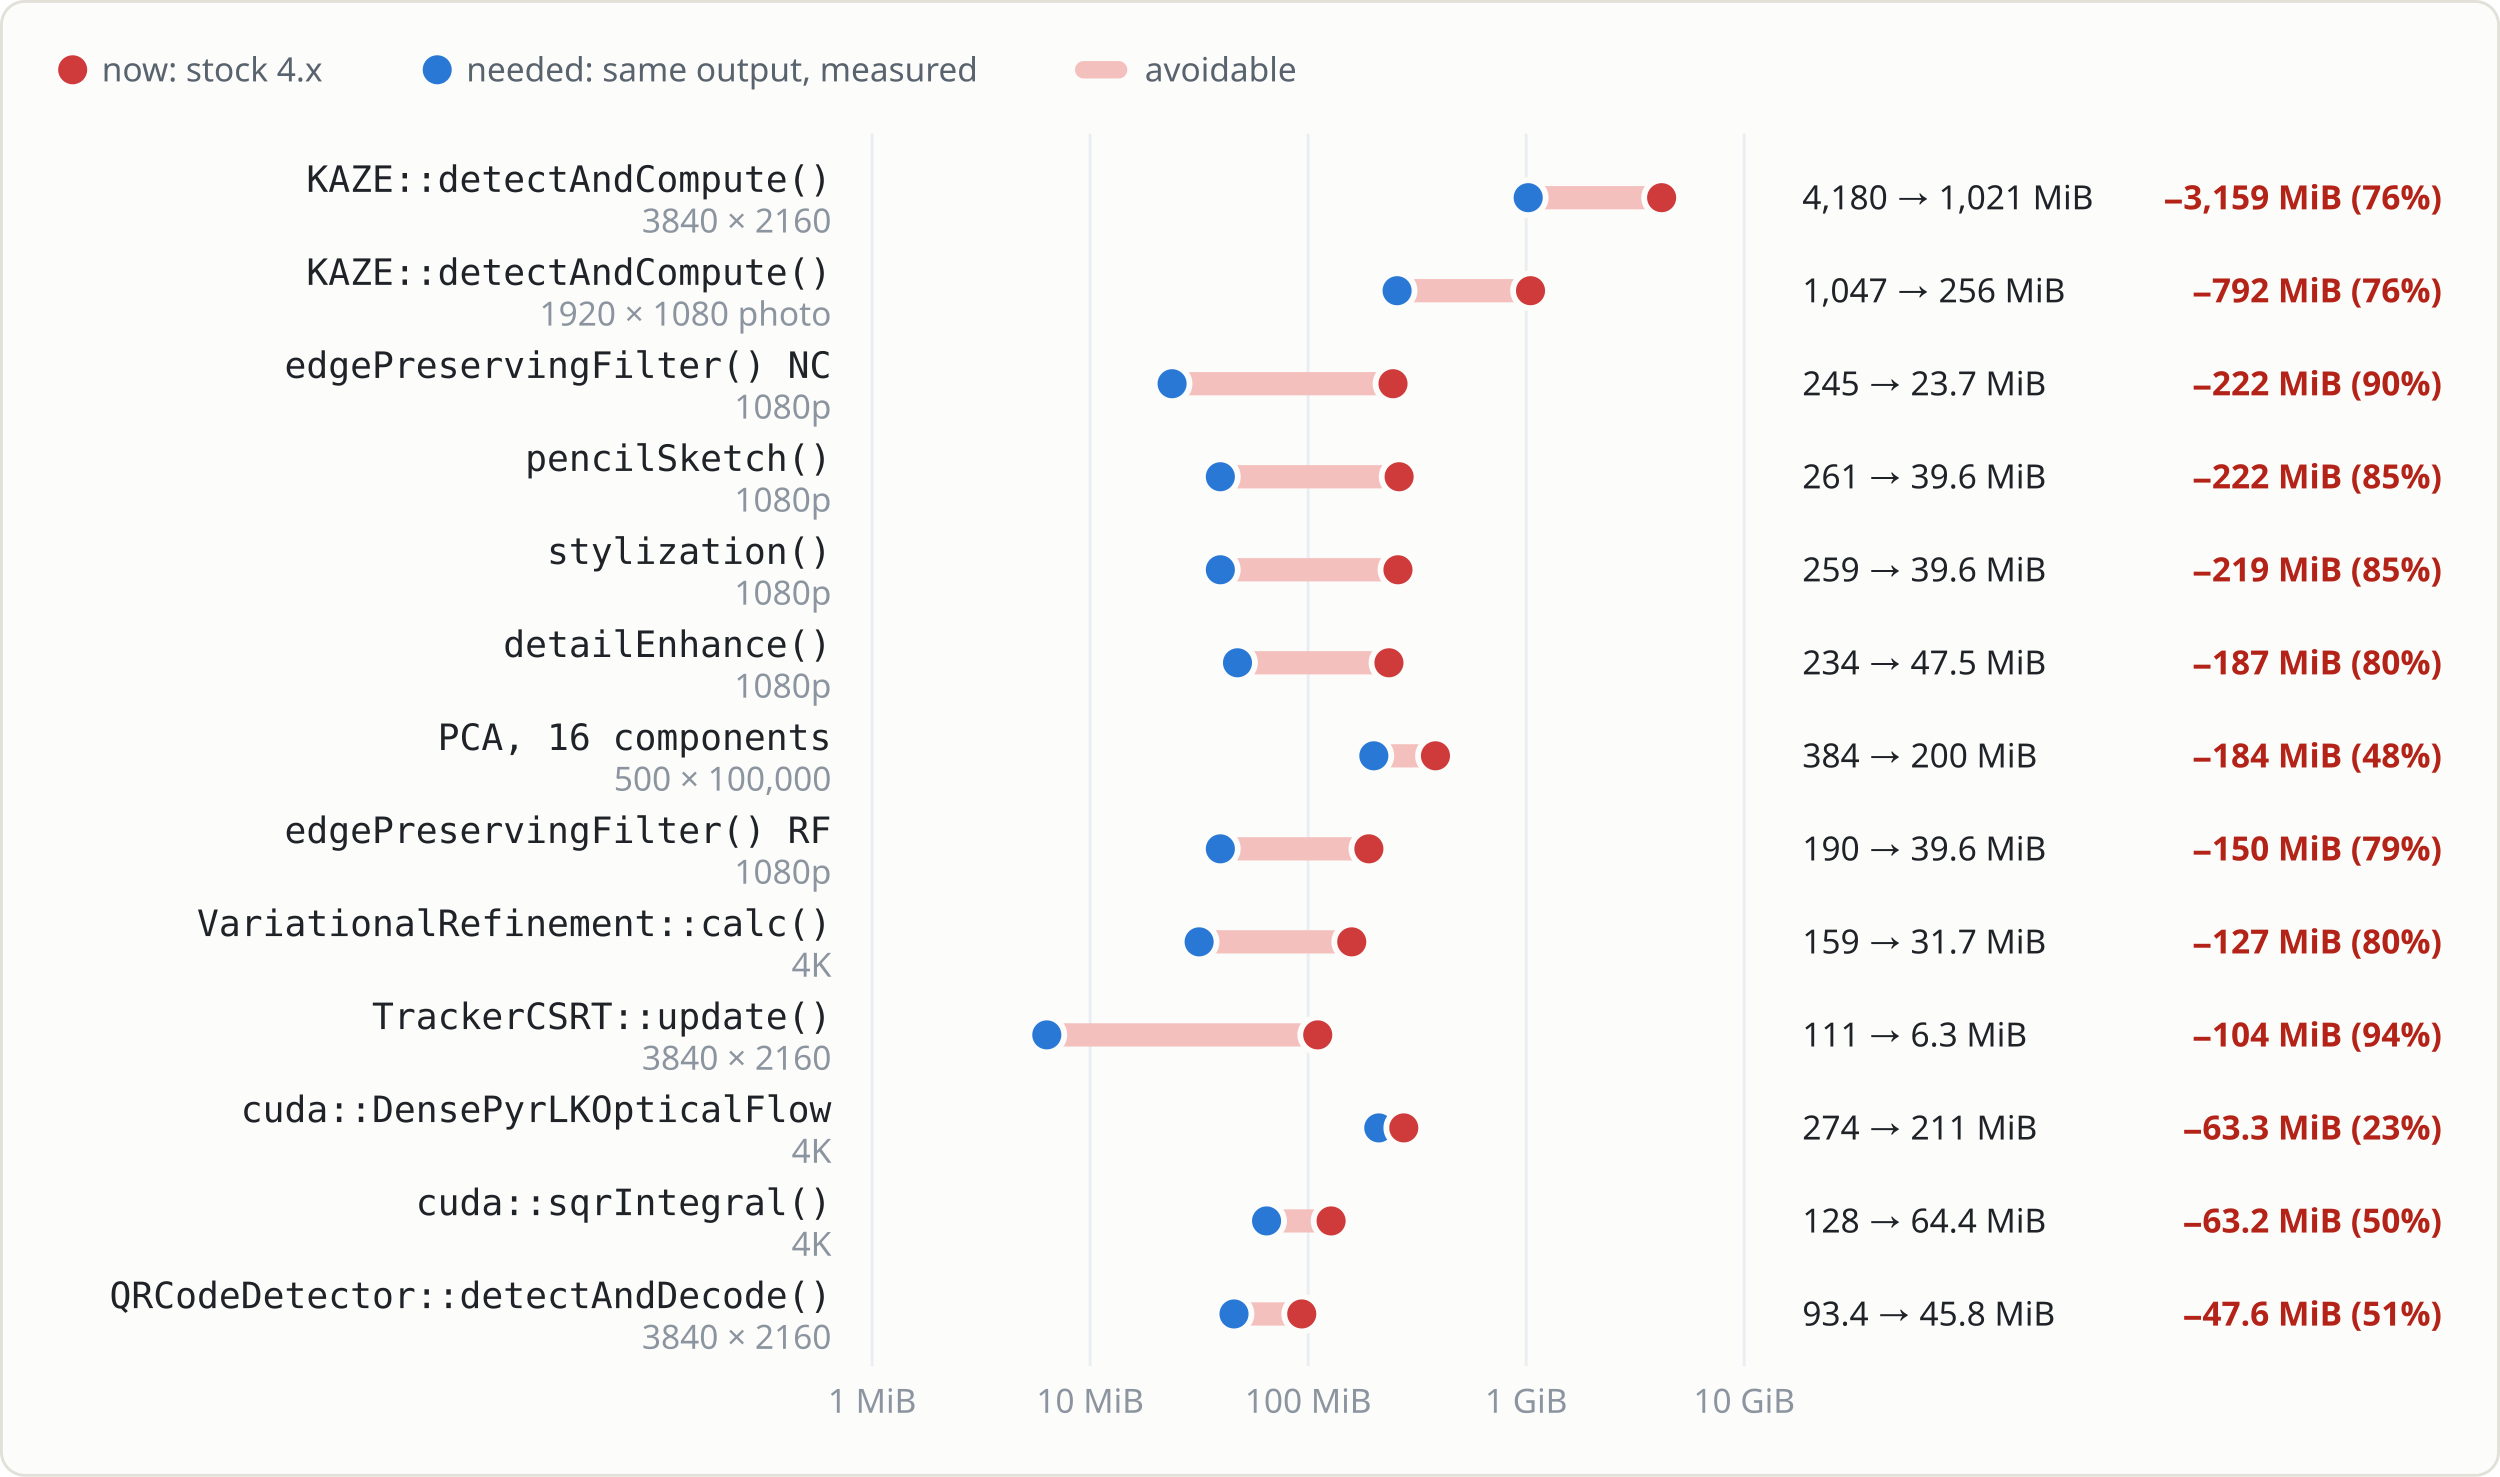
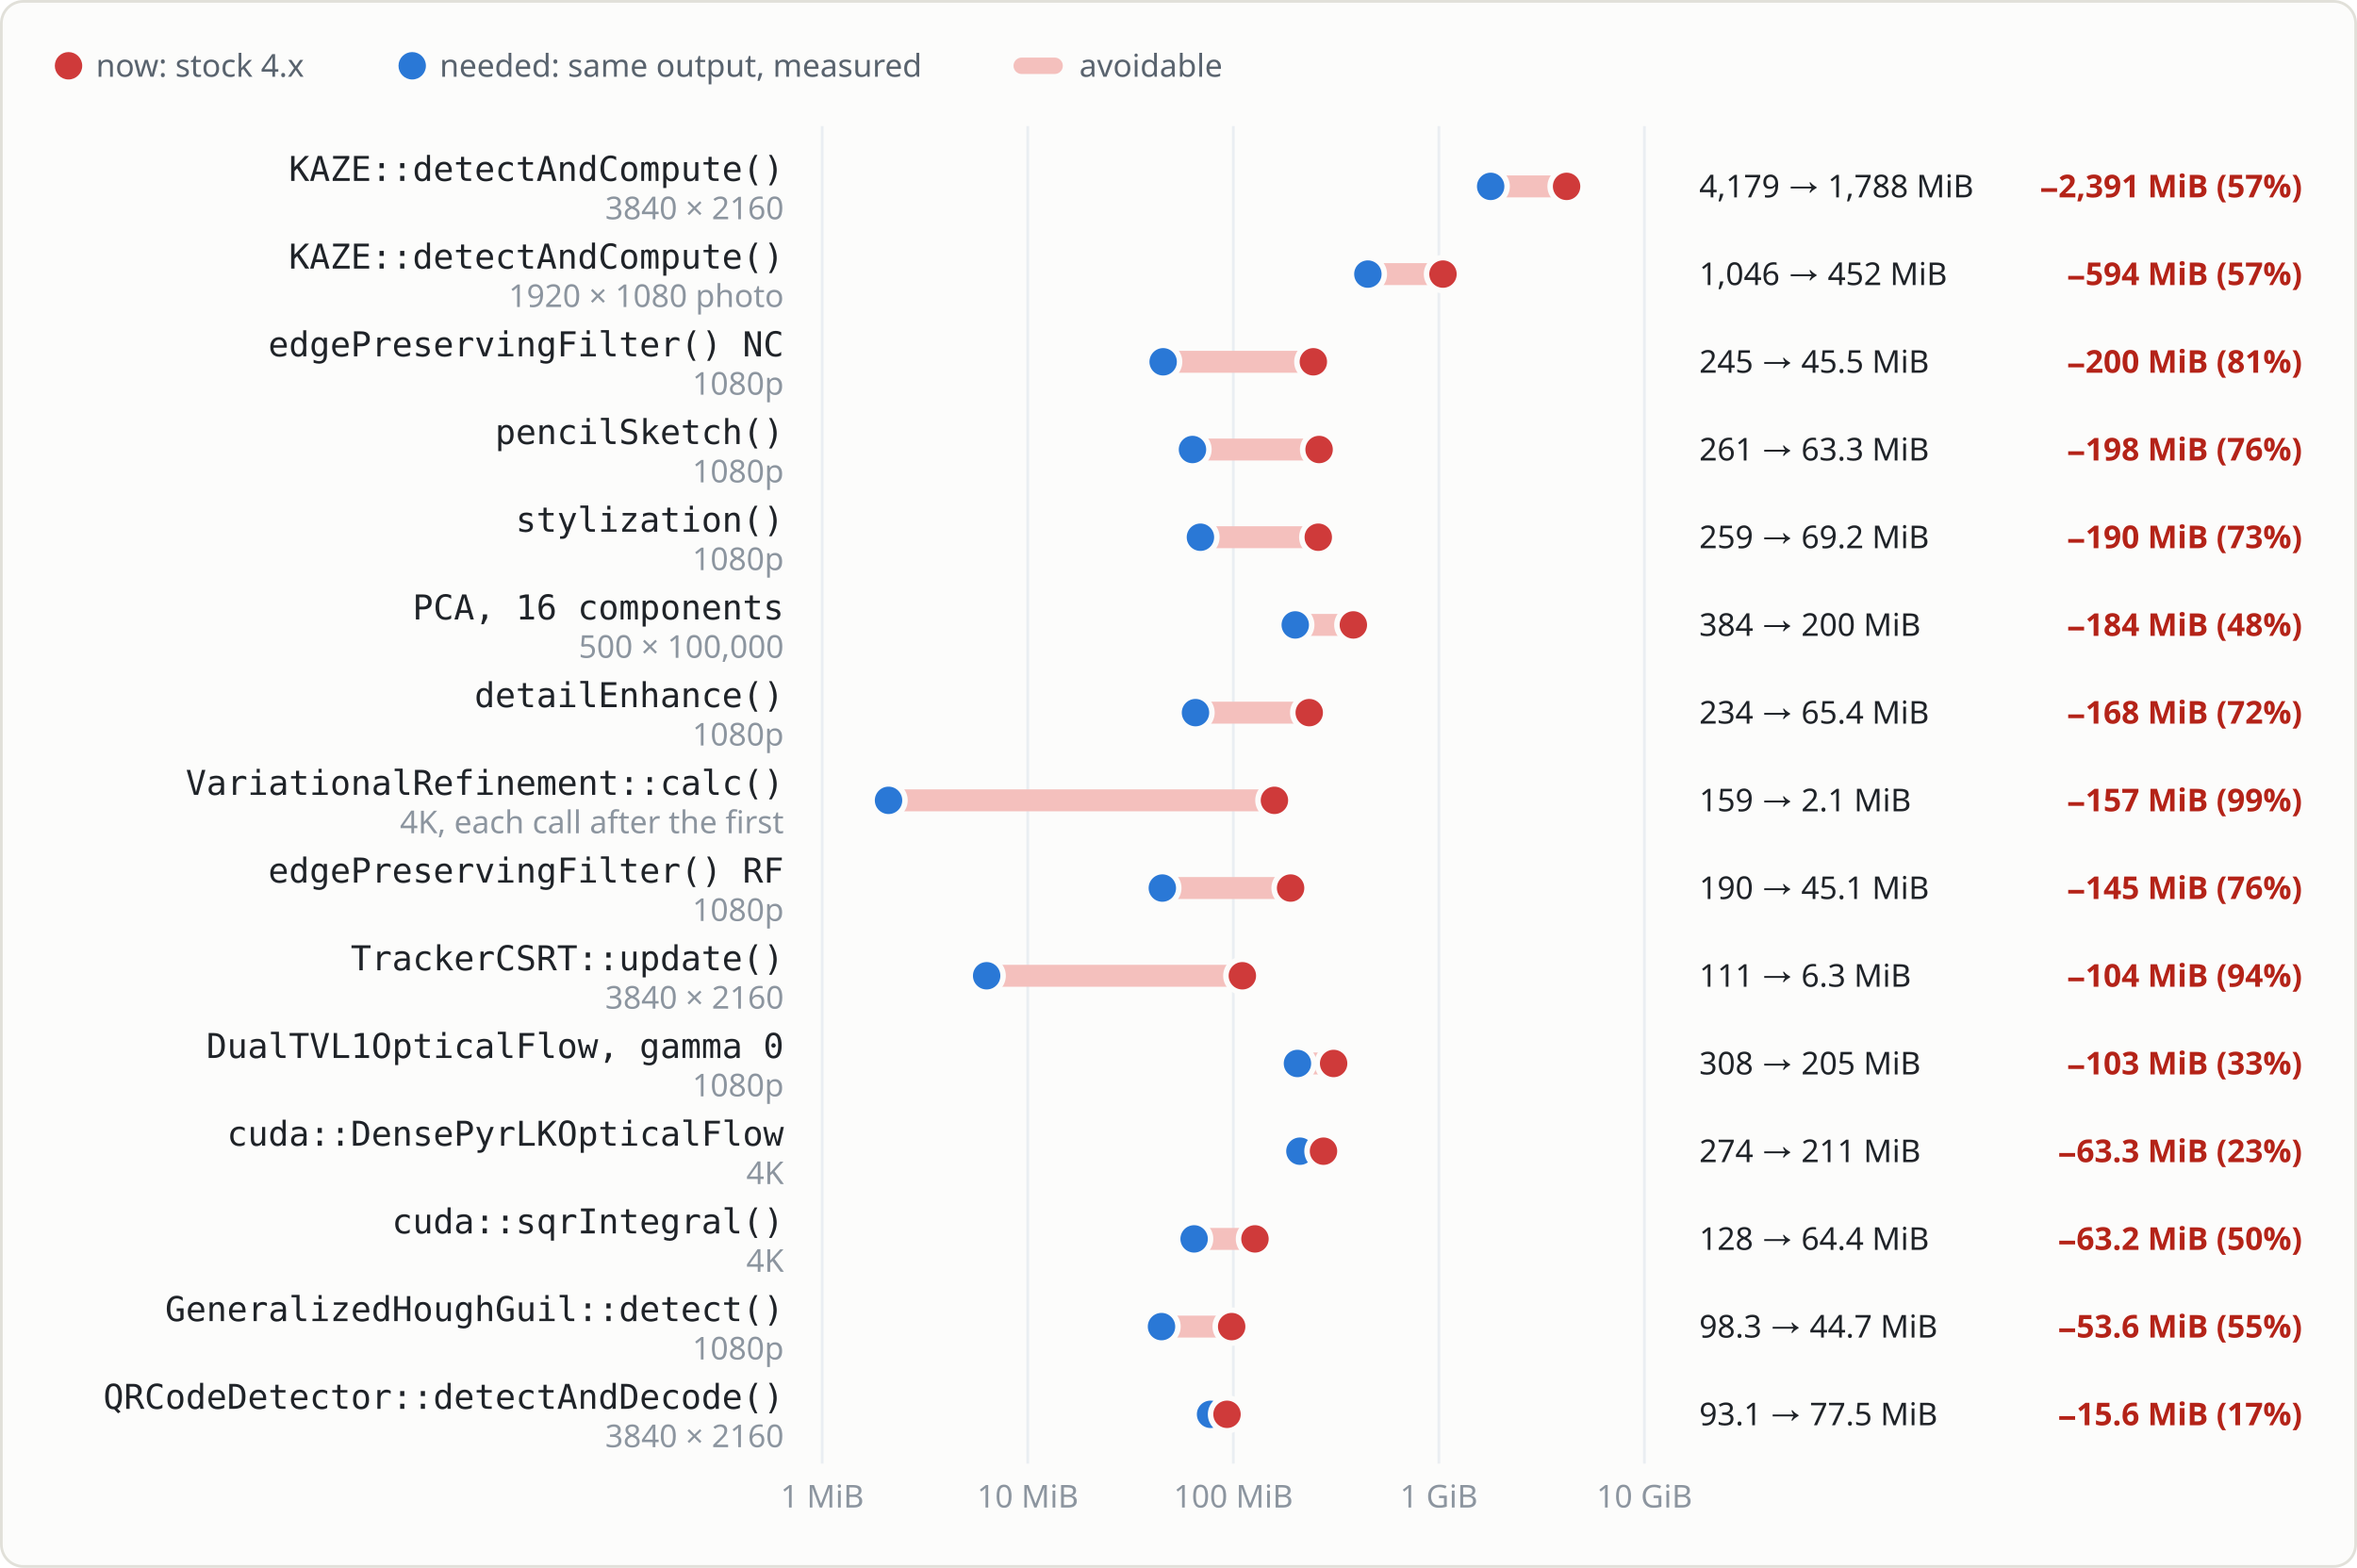
- <svg xmlns="http://www.w3.org/2000/svg" width="860" height="508" viewBox="0 0 860 508" role="img">
+ <svg xmlns="http://www.w3.org/2000/svg" width="860" height="572" viewBox="0 0 860 572" role="img">
  <style>.bg{fill:#fcfcfb;stroke:#e1e0d9}.ink{fill:#1f2328}.ink2{fill:#59636e}.muted{fill:#8c959f}.grid{stroke:#eaeef2}.axis{stroke:#d1d9e0}.need{fill:#2a78d6;stroke:#fcfcfb}.now{fill:#cf3a3a;stroke:#fcfcfb}.gap{stroke:#f4c0bd}.gapt{fill:#b42318}.sw-need{fill:#2a78d6}.sw-now{fill:#cf3a3a}.sw-gap{fill:#f4c0bd}@media (prefers-color-scheme: dark){.bg{fill:#151b23;stroke:#30363d}.ink{fill:#e6edf3}.ink2{fill:#9198a1}.muted{fill:#7d8590}.grid{stroke:#262c36}.axis{stroke:#3d444d}.need{fill:#4493f8;stroke:#151b23}.now{fill:#f05d5d;stroke:#151b23}.gap{stroke:#5c2a2a}.gapt{fill:#ff8a80}.sw-need{fill:#4493f8}.sw-now{fill:#f05d5d}.sw-gap{fill:#5c2a2a}}text{font-family:-apple-system, BlinkMacSystemFont, "Segoe UI", "Noto Sans", Helvetica, Arial, sans-serif;font-size:13px}.mono{font-family:ui-monospace, SFMono-Regular, "SF Mono", Menlo, Consolas, monospace;font-size:12.5px}.small{font-size:11.5px}.b{font-weight:600}.title{font-size:14px;font-weight:600}</style>
-   <rect class="bg" x="0.5" y="0.5" width="859" height="507" rx="8" />
+   <rect class="bg" x="0.5" y="0.5" width="859" height="571" rx="8" />
  <circle class="sw-now" cx="25" cy="24" r="5" />
  <text class="ink2 small" x="35.0" y="28.0" text-anchor="start">now: stock 4.x</text>
  <circle class="sw-need" cx="150.4" cy="24" r="5" />
  <text class="ink2 small" x="160.4" y="28.0" text-anchor="start">needed: same output, measured</text>
  <rect class="sw-gap" x="369.8" y="21" width="18" height="6" rx="3" />
  <text class="ink2 small" x="393.8" y="28.0" text-anchor="start">avoidable</text>
-   <line class="grid" x1="300.0" y1="46" x2="300.0" y2="470" stroke-width="1" />
-   <text class="muted small" x="300.0" y="486.0" text-anchor="middle">1 MiB</text>
-   <line class="grid" x1="375.0" y1="46" x2="375.0" y2="470" stroke-width="1" />
-   <text class="muted small" x="375.0" y="486.0" text-anchor="middle">10 MiB</text>
-   <line class="grid" x1="450.0" y1="46" x2="450.0" y2="470" stroke-width="1" />
-   <text class="muted small" x="450.0" y="486.0" text-anchor="middle">100 MiB</text>
-   <line class="grid" x1="525.0" y1="46" x2="525.0" y2="470" stroke-width="1" />
-   <text class="muted small" x="525.0" y="486.0" text-anchor="middle">1 GiB</text>
-   <line class="grid" x1="600.0" y1="46" x2="600.0" y2="470" stroke-width="1" />
-   <text class="muted small" x="600.0" y="486.0" text-anchor="middle">10 GiB</text>
+   <line class="grid" x1="300.0" y1="46" x2="300.0" y2="534" stroke-width="1" />
+   <text class="muted small" x="300.0" y="550.0" text-anchor="middle">1 MiB</text>
+   <line class="grid" x1="375.0" y1="46" x2="375.0" y2="534" stroke-width="1" />
+   <text class="muted small" x="375.0" y="550.0" text-anchor="middle">10 MiB</text>
+   <line class="grid" x1="450.0" y1="46" x2="450.0" y2="534" stroke-width="1" />
+   <text class="muted small" x="450.0" y="550.0" text-anchor="middle">100 MiB</text>
+   <line class="grid" x1="525.0" y1="46" x2="525.0" y2="534" stroke-width="1" />
+   <text class="muted small" x="525.0" y="550.0" text-anchor="middle">1 GiB</text>
+   <line class="grid" x1="600.0" y1="46" x2="600.0" y2="534" stroke-width="1" />
+   <text class="muted small" x="600.0" y="550.0" text-anchor="middle">10 GiB</text>
  <text class="mono ink" x="286.0" y="66.0" text-anchor="end">KAZE::detectAndCompute()</text>
  <text class="muted small" x="286.0" y="80.0" text-anchor="end">3840 × 2160</text>
-   <line class="gap" x1="525.7" y1="68.0" x2="571.6" y2="68.0" stroke-width="8" stroke-linecap="round" />
-   <circle class="need" cx="525.7" cy="68.0" r="6" stroke-width="2" />
+   <line class="gap" x1="543.9" y1="68.0" x2="571.6" y2="68.0" stroke-width="8" stroke-linecap="round" />
+   <circle class="need" cx="543.9" cy="68.0" r="6" stroke-width="2" />
  <circle class="now" cx="571.6" cy="68.0" r="6" stroke-width="2" />
-   <text class="ink small" x="620.0" y="72.0" text-anchor="start">4,180 → 1,021 MiB</text>
-   <text class="gapt small b" x="840.0" y="72.0" text-anchor="end">−3,159 MiB (76%)</text>
+   <text class="ink small" x="620.0" y="72.0" text-anchor="start">4,179 → 1,788 MiB</text>
+   <text class="gapt small b" x="840.0" y="72.0" text-anchor="end">−2,391 MiB (57%)</text>
  <text class="mono ink" x="286.0" y="98.0" text-anchor="end">KAZE::detectAndCompute()</text>
  <text class="muted small" x="286.0" y="112.0" text-anchor="end">1920 × 1080 photo</text>
-   <line class="gap" x1="480.6" y1="100.0" x2="526.5" y2="100.0" stroke-width="8" stroke-linecap="round" />
-   <circle class="need" cx="480.6" cy="100.0" r="6" stroke-width="2" />
+   <line class="gap" x1="499.1" y1="100.0" x2="526.5" y2="100.0" stroke-width="8" stroke-linecap="round" />
+   <circle class="need" cx="499.1" cy="100.0" r="6" stroke-width="2" />
  <circle class="now" cx="526.5" cy="100.0" r="6" stroke-width="2" />
-   <text class="ink small" x="620.0" y="104.0" text-anchor="start">1,047 → 256 MiB</text>
-   <text class="gapt small b" x="840.0" y="104.0" text-anchor="end">−792 MiB (76%)</text>
+   <text class="ink small" x="620.0" y="104.0" text-anchor="start">1,046 → 452 MiB</text>
+   <text class="gapt small b" x="840.0" y="104.0" text-anchor="end">−594 MiB (57%)</text>
  <text class="mono ink" x="286.0" y="130.0" text-anchor="end">edgePreservingFilter() NC</text>
  <text class="muted small" x="286.0" y="144.0" text-anchor="end">1080p</text>
-   <line class="gap" x1="403.2" y1="132.0" x2="479.2" y2="132.0" stroke-width="8" stroke-linecap="round" />
-   <circle class="need" cx="403.2" cy="132.0" r="6" stroke-width="2" />
+   <line class="gap" x1="424.4" y1="132.0" x2="479.2" y2="132.0" stroke-width="8" stroke-linecap="round" />
+   <circle class="need" cx="424.4" cy="132.0" r="6" stroke-width="2" />
  <circle class="now" cx="479.2" cy="132.0" r="6" stroke-width="2" />
-   <text class="ink small" x="620.0" y="136.0" text-anchor="start">245 → 23.7 MiB</text>
-   <text class="gapt small b" x="840.0" y="136.0" text-anchor="end">−222 MiB (90%)</text>
+   <text class="ink small" x="620.0" y="136.0" text-anchor="start">245 → 45.5 MiB</text>
+   <text class="gapt small b" x="840.0" y="136.0" text-anchor="end">−200 MiB (81%)</text>
  <text class="mono ink" x="286.0" y="162.0" text-anchor="end">pencilSketch()</text>
  <text class="muted small" x="286.0" y="176.0" text-anchor="end">1080p</text>
-   <line class="gap" x1="419.8" y1="164.0" x2="481.3" y2="164.0" stroke-width="8" stroke-linecap="round" />
-   <circle class="need" cx="419.8" cy="164.0" r="6" stroke-width="2" />
+   <line class="gap" x1="435.1" y1="164.0" x2="481.3" y2="164.0" stroke-width="8" stroke-linecap="round" />
+   <circle class="need" cx="435.1" cy="164.0" r="6" stroke-width="2" />
  <circle class="now" cx="481.3" cy="164.0" r="6" stroke-width="2" />
-   <text class="ink small" x="620.0" y="168.0" text-anchor="start">261 → 39.6 MiB</text>
-   <text class="gapt small b" x="840.0" y="168.0" text-anchor="end">−222 MiB (85%)</text>
+   <text class="ink small" x="620.0" y="168.0" text-anchor="start">261 → 63.3 MiB</text>
+   <text class="gapt small b" x="840.0" y="168.0" text-anchor="end">−198 MiB (76%)</text>
  <text class="mono ink" x="286.0" y="194.0" text-anchor="end">stylization()</text>
  <text class="muted small" x="286.0" y="208.0" text-anchor="end">1080p</text>
-   <line class="gap" x1="419.8" y1="196.0" x2="480.9" y2="196.0" stroke-width="8" stroke-linecap="round" />
-   <circle class="need" cx="419.8" cy="196.0" r="6" stroke-width="2" />
-   <circle class="now" cx="480.9" cy="196.0" r="6" stroke-width="2" />
-   <text class="ink small" x="620.0" y="200.0" text-anchor="start">259 → 39.6 MiB</text>
-   <text class="gapt small b" x="840.0" y="200.0" text-anchor="end">−219 MiB (85%)</text>
-   <text class="mono ink" x="286.0" y="226.0" text-anchor="end">detailEnhance()</text>
-   <text class="muted small" x="286.0" y="240.0" text-anchor="end">1080p</text>
-   <line class="gap" x1="425.7" y1="228.0" x2="477.8" y2="228.0" stroke-width="8" stroke-linecap="round" />
-   <circle class="need" cx="425.7" cy="228.0" r="6" stroke-width="2" />
-   <circle class="now" cx="477.8" cy="228.0" r="6" stroke-width="2" />
-   <text class="ink small" x="620.0" y="232.0" text-anchor="start">234 → 47.5 MiB</text>
-   <text class="gapt small b" x="840.0" y="232.0" text-anchor="end">−187 MiB (80%)</text>
-   <text class="mono ink" x="286.0" y="258.0" text-anchor="end">PCA, 16 components</text>
-   <text class="muted small" x="286.0" y="272.0" text-anchor="end">500 × 100,000</text>
-   <line class="gap" x1="472.6" y1="260.0" x2="493.8" y2="260.0" stroke-width="8" stroke-linecap="round" />
-   <circle class="need" cx="472.6" cy="260.0" r="6" stroke-width="2" />
-   <circle class="now" cx="493.8" cy="260.0" r="6" stroke-width="2" />
-   <text class="ink small" x="620.0" y="264.0" text-anchor="start">384 → 200 MiB</text>
-   <text class="gapt small b" x="840.0" y="264.0" text-anchor="end">−184 MiB (48%)</text>
-   <text class="mono ink" x="286.0" y="290.0" text-anchor="end">edgePreservingFilter() RF</text>
-   <text class="muted small" x="286.0" y="304.0" text-anchor="end">1080p</text>
-   <line class="gap" x1="419.8" y1="292.0" x2="470.9" y2="292.0" stroke-width="8" stroke-linecap="round" />
-   <circle class="need" cx="419.8" cy="292.0" r="6" stroke-width="2" />
-   <circle class="now" cx="470.9" cy="292.0" r="6" stroke-width="2" />
-   <text class="ink small" x="620.0" y="296.0" text-anchor="start">190 → 39.6 MiB</text>
-   <text class="gapt small b" x="840.0" y="296.0" text-anchor="end">−150 MiB (79%)</text>
-   <text class="mono ink" x="286.0" y="322.0" text-anchor="end">VariationalRefinement::calc()</text>
-   <text class="muted small" x="286.0" y="336.0" text-anchor="end">4K</text>
-   <line class="gap" x1="412.5" y1="324.0" x2="465.0" y2="324.0" stroke-width="8" stroke-linecap="round" />
-   <circle class="need" cx="412.5" cy="324.0" r="6" stroke-width="2" />
-   <circle class="now" cx="465.0" cy="324.0" r="6" stroke-width="2" />
-   <text class="ink small" x="620.0" y="328.0" text-anchor="start">159 → 31.7 MiB</text>
-   <text class="gapt small b" x="840.0" y="328.0" text-anchor="end">−127 MiB (80%)</text>
+   <line class="gap" x1="438.0" y1="196.0" x2="481.0" y2="196.0" stroke-width="8" stroke-linecap="round" />
+   <circle class="need" cx="438.0" cy="196.0" r="6" stroke-width="2" />
+   <circle class="now" cx="481.0" cy="196.0" r="6" stroke-width="2" />
+   <text class="ink small" x="620.0" y="200.0" text-anchor="start">259 → 69.2 MiB</text>
+   <text class="gapt small b" x="840.0" y="200.0" text-anchor="end">−190 MiB (73%)</text>
+   <text class="mono ink" x="286.0" y="226.0" text-anchor="end">PCA, 16 components</text>
+   <text class="muted small" x="286.0" y="240.0" text-anchor="end">500 × 100,000</text>
+   <line class="gap" x1="472.6" y1="228.0" x2="493.8" y2="228.0" stroke-width="8" stroke-linecap="round" />
+   <circle class="need" cx="472.6" cy="228.0" r="6" stroke-width="2" />
+   <circle class="now" cx="493.8" cy="228.0" r="6" stroke-width="2" />
+   <text class="ink small" x="620.0" y="232.0" text-anchor="start">384 → 200 MiB</text>
+   <text class="gapt small b" x="840.0" y="232.0" text-anchor="end">−184 MiB (48%)</text>
+   <text class="mono ink" x="286.0" y="258.0" text-anchor="end">detailEnhance()</text>
+   <text class="muted small" x="286.0" y="272.0" text-anchor="end">1080p</text>
+   <line class="gap" x1="436.2" y1="260.0" x2="477.7" y2="260.0" stroke-width="8" stroke-linecap="round" />
+   <circle class="need" cx="436.2" cy="260.0" r="6" stroke-width="2" />
+   <circle class="now" cx="477.7" cy="260.0" r="6" stroke-width="2" />
+   <text class="ink small" x="620.0" y="264.0" text-anchor="start">234 → 65.4 MiB</text>
+   <text class="gapt small b" x="840.0" y="264.0" text-anchor="end">−168 MiB (72%)</text>
+   <text class="mono ink" x="286.0" y="290.0" text-anchor="end">VariationalRefinement::calc()</text>
+   <text class="muted small" x="286.0" y="304.0" text-anchor="end">4K, each call after the first</text>
+   <line class="gap" x1="324.2" y1="292.0" x2="465.0" y2="292.0" stroke-width="8" stroke-linecap="round" />
+   <circle class="need" cx="324.2" cy="292.0" r="6" stroke-width="2" />
+   <circle class="now" cx="465.0" cy="292.0" r="6" stroke-width="2" />
+   <text class="ink small" x="620.0" y="296.0" text-anchor="start">159 → 2.1 MiB</text>
+   <text class="gapt small b" x="840.0" y="296.0" text-anchor="end">−157 MiB (99%)</text>
+   <text class="mono ink" x="286.0" y="322.0" text-anchor="end">edgePreservingFilter() RF</text>
+   <text class="muted small" x="286.0" y="336.0" text-anchor="end">1080p</text>
+   <line class="gap" x1="424.1" y1="324.0" x2="470.9" y2="324.0" stroke-width="8" stroke-linecap="round" />
+   <circle class="need" cx="424.1" cy="324.0" r="6" stroke-width="2" />
+   <circle class="now" cx="470.9" cy="324.0" r="6" stroke-width="2" />
+   <text class="ink small" x="620.0" y="328.0" text-anchor="start">190 → 45.1 MiB</text>
+   <text class="gapt small b" x="840.0" y="328.0" text-anchor="end">−145 MiB (76%)</text>
  <text class="mono ink" x="286.0" y="354.0" text-anchor="end">TrackerCSRT::update()</text>
  <text class="muted small" x="286.0" y="368.0" text-anchor="end">3840 × 2160</text>
-   <line class="gap" x1="360.1" y1="356.0" x2="453.3" y2="356.0" stroke-width="8" stroke-linecap="round" />
-   <circle class="need" cx="360.1" cy="356.0" r="6" stroke-width="2" />
+   <line class="gap" x1="360.0" y1="356.0" x2="453.3" y2="356.0" stroke-width="8" stroke-linecap="round" />
+   <circle class="need" cx="360.0" cy="356.0" r="6" stroke-width="2" />
  <circle class="now" cx="453.3" cy="356.0" r="6" stroke-width="2" />
  <text class="ink small" x="620.0" y="360.0" text-anchor="start">111 → 6.3 MiB</text>
  <text class="gapt small b" x="840.0" y="360.0" text-anchor="end">−104 MiB (94%)</text>
-   <text class="mono ink" x="286.0" y="386.0" text-anchor="end">cuda::DensePyrLKOpticalFlow</text>
-   <text class="muted small" x="286.0" y="400.0" text-anchor="end">4K</text>
-   <line class="gap" x1="474.3" y1="388.0" x2="482.9" y2="388.0" stroke-width="8" stroke-linecap="round" />
-   <circle class="need" cx="474.3" cy="388.0" r="6" stroke-width="2" />
-   <circle class="now" cx="482.9" cy="388.0" r="6" stroke-width="2" />
-   <text class="ink small" x="620.0" y="392.0" text-anchor="start">274 → 211 MiB</text>
-   <text class="gapt small b" x="840.0" y="392.0" text-anchor="end">−63.3 MiB (23%)</text>
-   <text class="mono ink" x="286.0" y="418.0" text-anchor="end">cuda::sqrIntegral()</text>
+   <text class="mono ink" x="286.0" y="386.0" text-anchor="end">DualTVL1OpticalFlow, gamma 0</text>
+   <text class="muted small" x="286.0" y="400.0" text-anchor="end">1080p</text>
+   <line class="gap" x1="473.4" y1="388.0" x2="486.6" y2="388.0" stroke-width="8" stroke-linecap="round" />
+   <circle class="need" cx="473.4" cy="388.0" r="6" stroke-width="2" />
+   <circle class="now" cx="486.6" cy="388.0" r="6" stroke-width="2" />
+   <text class="ink small" x="620.0" y="392.0" text-anchor="start">308 → 205 MiB</text>
+   <text class="gapt small b" x="840.0" y="392.0" text-anchor="end">−103 MiB (33%)</text>
+   <text class="mono ink" x="286.0" y="418.0" text-anchor="end">cuda::DensePyrLKOpticalFlow</text>
  <text class="muted small" x="286.0" y="432.0" text-anchor="end">4K</text>
-   <line class="gap" x1="435.7" y1="420.0" x2="457.9" y2="420.0" stroke-width="8" stroke-linecap="round" />
-   <circle class="need" cx="435.7" cy="420.0" r="6" stroke-width="2" />
-   <circle class="now" cx="457.9" cy="420.0" r="6" stroke-width="2" />
-   <text class="ink small" x="620.0" y="424.0" text-anchor="start">128 → 64.4 MiB</text>
-   <text class="gapt small b" x="840.0" y="424.0" text-anchor="end">−63.2 MiB (50%)</text>
-   <text class="mono ink" x="286.0" y="450.0" text-anchor="end">QRCodeDetector::detectAndDecode()</text>
-   <text class="muted small" x="286.0" y="464.0" text-anchor="end">3840 × 2160</text>
-   <line class="gap" x1="424.5" y1="452.0" x2="447.8" y2="452.0" stroke-width="8" stroke-linecap="round" />
-   <circle class="need" cx="424.5" cy="452.0" r="6" stroke-width="2" />
-   <circle class="now" cx="447.8" cy="452.0" r="6" stroke-width="2" />
-   <text class="ink small" x="620.0" y="456.0" text-anchor="start">93.4 → 45.8 MiB</text>
-   <text class="gapt small b" x="840.0" y="456.0" text-anchor="end">−47.6 MiB (51%)</text>
+   <line class="gap" x1="474.3" y1="420.0" x2="482.9" y2="420.0" stroke-width="8" stroke-linecap="round" />
+   <circle class="need" cx="474.3" cy="420.0" r="6" stroke-width="2" />
+   <circle class="now" cx="482.9" cy="420.0" r="6" stroke-width="2" />
+   <text class="ink small" x="620.0" y="424.0" text-anchor="start">274 → 211 MiB</text>
+   <text class="gapt small b" x="840.0" y="424.0" text-anchor="end">−63.3 MiB (23%)</text>
+   <text class="mono ink" x="286.0" y="450.0" text-anchor="end">cuda::sqrIntegral()</text>
+   <text class="muted small" x="286.0" y="464.0" text-anchor="end">4K</text>
+   <line class="gap" x1="435.7" y1="452.0" x2="457.9" y2="452.0" stroke-width="8" stroke-linecap="round" />
+   <circle class="need" cx="435.7" cy="452.0" r="6" stroke-width="2" />
+   <circle class="now" cx="457.9" cy="452.0" r="6" stroke-width="2" />
+   <text class="ink small" x="620.0" y="456.0" text-anchor="start">128 → 64.4 MiB</text>
+   <text class="gapt small b" x="840.0" y="456.0" text-anchor="end">−63.2 MiB (50%)</text>
+   <text class="mono ink" x="286.0" y="482.0" text-anchor="end">GeneralizedHoughGuil::detect()</text>
+   <text class="muted small" x="286.0" y="496.0" text-anchor="end">1080p</text>
+   <line class="gap" x1="423.8" y1="484.0" x2="449.4" y2="484.0" stroke-width="8" stroke-linecap="round" />
+   <circle class="need" cx="423.8" cy="484.0" r="6" stroke-width="2" />
+   <circle class="now" cx="449.4" cy="484.0" r="6" stroke-width="2" />
+   <text class="ink small" x="620.0" y="488.0" text-anchor="start">98.3 → 44.7 MiB</text>
+   <text class="gapt small b" x="840.0" y="488.0" text-anchor="end">−53.6 MiB (55%)</text>
+   <text class="mono ink" x="286.0" y="514.0" text-anchor="end">QRCodeDetector::detectAndDecode()</text>
+   <text class="muted small" x="286.0" y="528.0" text-anchor="end">3840 × 2160</text>
+   <line class="gap" x1="441.7" y1="516.0" x2="447.7" y2="516.0" stroke-width="8" stroke-linecap="round" />
+   <circle class="need" cx="441.7" cy="516.0" r="6" stroke-width="2" />
+   <circle class="now" cx="447.7" cy="516.0" r="6" stroke-width="2" />
+   <text class="ink small" x="620.0" y="520.0" text-anchor="start">93.1 → 77.5 MiB</text>
+   <text class="gapt small b" x="840.0" y="520.0" text-anchor="end">−15.6 MiB (17%)</text>
</svg>
